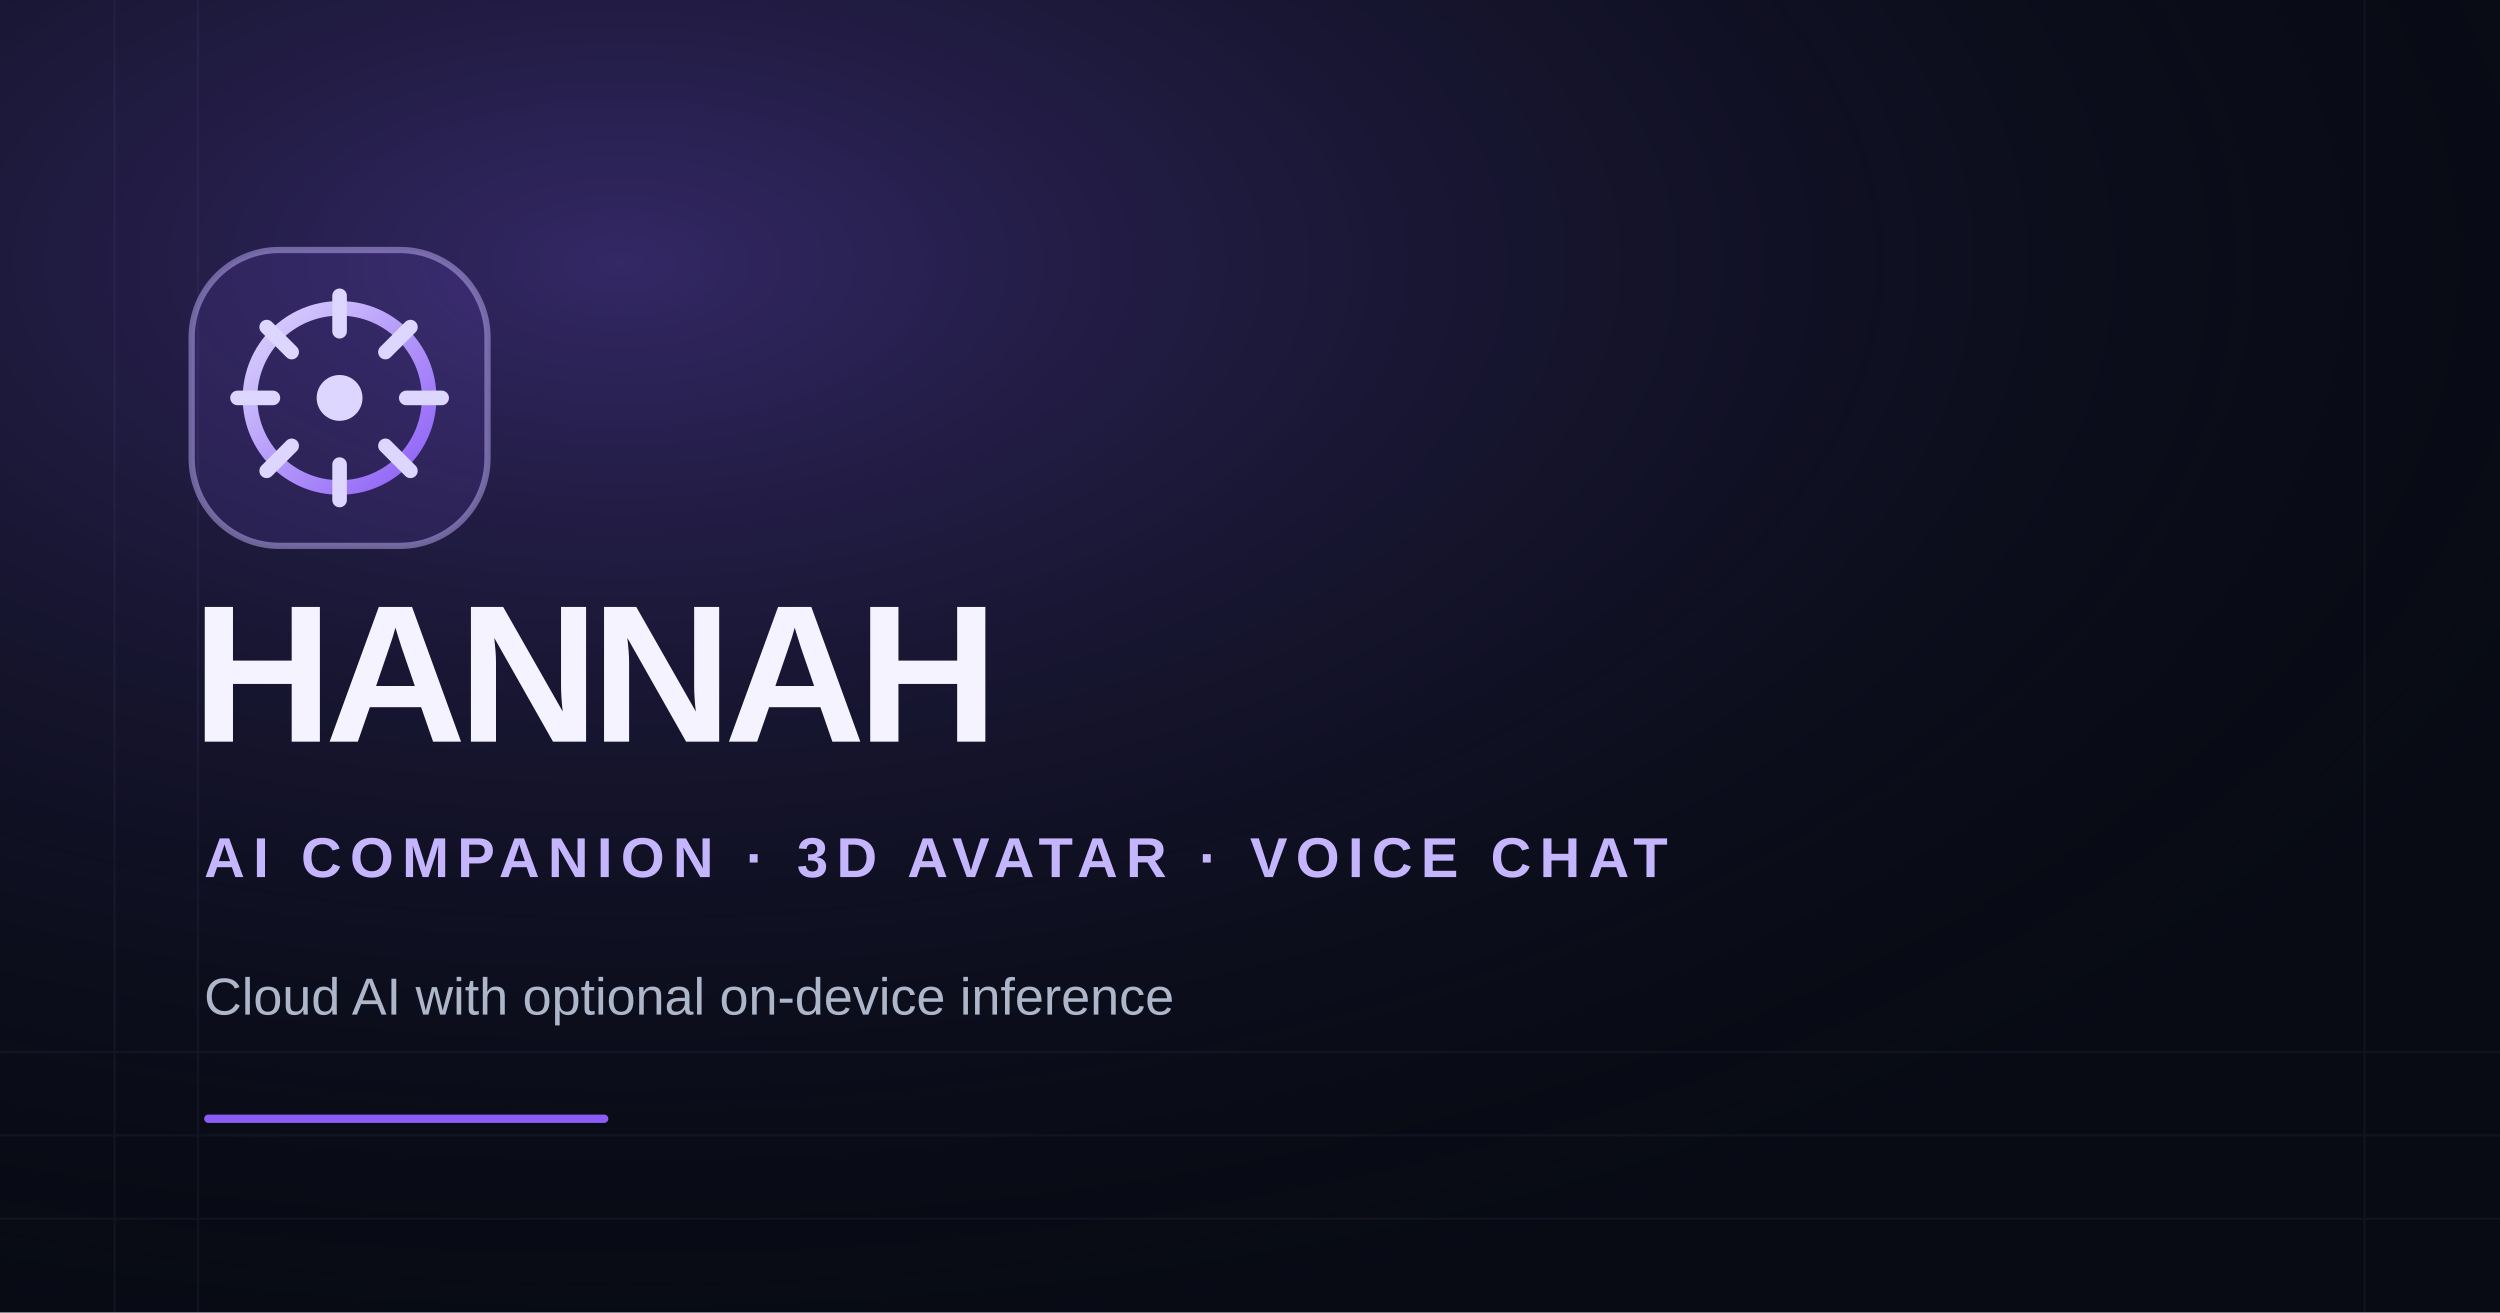
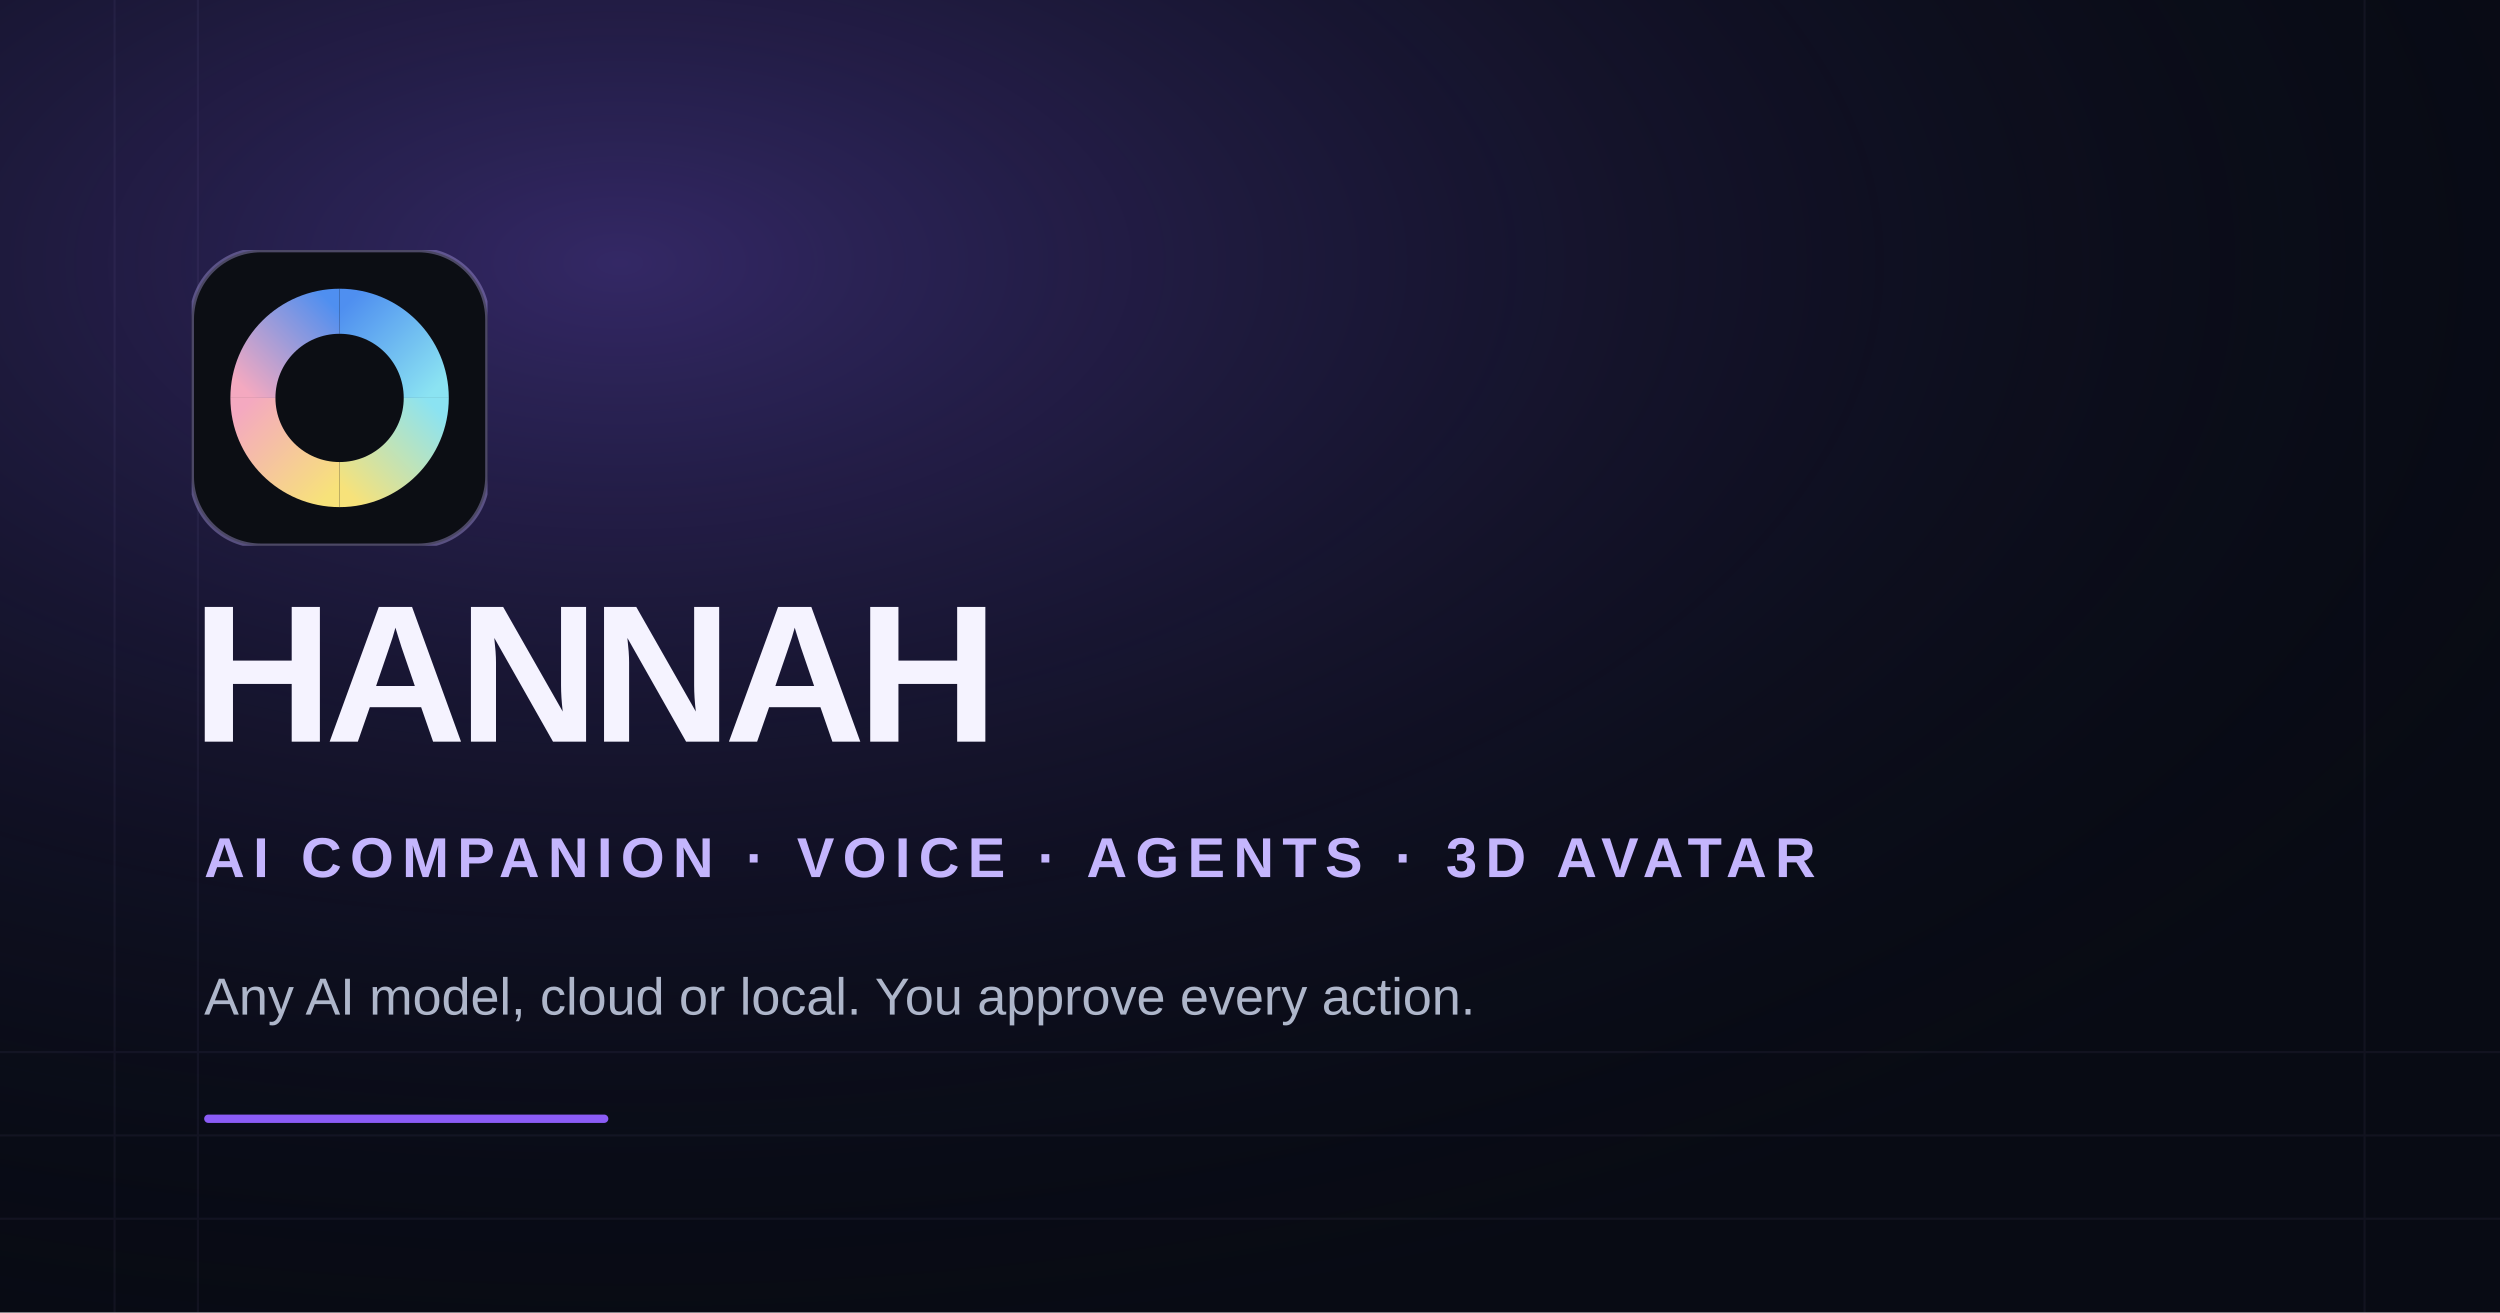
<svg xmlns="http://www.w3.org/2000/svg" width="1200" height="630" viewBox="0 0 1200 630" role="img" aria-labelledby="title description">
  <defs>
    <radialGradient id="glow" cx="25%" cy="20%" r="85%">
      <stop offset="0" stop-color="#5740a8" stop-opacity=".55" />
      <stop offset="1" stop-color="#080b14" stop-opacity="0" />
    </radialGradient>
    <linearGradient id="accent" x1="0" y1="0" x2="1" y2="1">
      <stop offset="0" stop-color="#ddd6fe" />
      <stop offset="1" stop-color="#8b5cf6" />
    </linearGradient>
  </defs>
  <rect width="1200" height="630" fill="#080b14" />
  <rect width="1200" height="630" fill="url(#glow)" />
  <path d="M0 505h1200M0 545h1200M0 585h1200M55 0v630M95 0v630M1135 0v630" stroke="#c4b5fd" stroke-opacity=".055" />
-   <rect x="92" y="120" width="142" height="142" rx="42" fill="#8b5cf6" fill-opacity=".12" stroke="#c4b5fd" stroke-opacity=".48" stroke-width="3" />
-   <circle cx="163" cy="191" r="43" fill="none" stroke="url(#accent)" stroke-width="7" />
-   <path d="M163 142v17m0 64v17m49-49h-17m-64 0h-17m83-34-12 12m-45 45-12 12m69 0-12-12m-45-45-12-12" fill="none" stroke="#ddd6fe" stroke-linecap="round" stroke-width="7" />
-   <circle cx="163" cy="191" r="11" fill="#ddd6fe" />
+   <svg x="92" y="120" width="142" height="142" viewBox="0 0 512 512">
+     <defs>
+       <linearGradient id="ring-a" gradientUnits="userSpaceOnUse" x1="256" y1="106" x2="406" y2="256">
+         <stop offset="0" stop-color="#4f8ff0" />
+         <stop offset="1" stop-color="#8be3f2" />
+       </linearGradient>
+       <linearGradient id="ring-b" gradientUnits="userSpaceOnUse" x1="406" y1="256" x2="256" y2="406">
+         <stop offset="0" stop-color="#8be3f2" />
+         <stop offset="1" stop-color="#f7e27a" />
+       </linearGradient>
+       <linearGradient id="ring-c" gradientUnits="userSpaceOnUse" x1="256" y1="406" x2="106" y2="256">
+         <stop offset="0" stop-color="#f7e27a" />
+         <stop offset="1" stop-color="#f4a9c0" />
+       </linearGradient>
+       <linearGradient id="ring-d" gradientUnits="userSpaceOnUse" x1="106" y1="256" x2="256" y2="106">
+         <stop offset="0" stop-color="#f4a9c0" />
+         <stop offset="1" stop-color="#4f8ff0" />
+       </linearGradient>
+     </defs>
+     <rect width="512" height="512" rx="120" fill="#0c0e14" stroke="#c4b5fd" stroke-opacity=".35" stroke-width="8" />
+     <g fill="none" stroke-width="78">
+       <path d="M256 106a150 150 0 0 1 150 150" stroke="url(#ring-a)" />
+       <path d="M406 256a150 150 0 0 1-150 150" stroke="url(#ring-b)" />
+       <path d="M256 406a150 150 0 0 1-150-150" stroke="url(#ring-c)" />
+       <path d="M106 256a150 150 0 0 1 150-150" stroke="url(#ring-d)" />
+     </g>
+   </svg>
  <text x="92" y="356" fill="#f5f3ff" font-family="Arial, Helvetica, sans-serif" font-size="94" font-weight="700" letter-spacing="-4">HANNAH</text>
-   <text x="98" y="421" fill="#c4b5fd" font-family="Arial, Helvetica, sans-serif" font-size="27" font-weight="600" letter-spacing="4">AI COMPANION · 3D AVATAR · VOICE CHAT</text>
-   <text x="98" y="487" fill="#aeb6ca" font-family="Arial, Helvetica, sans-serif" font-size="25">Cloud AI with optional on-device inference</text>
+   <text x="98" y="421" fill="#c4b5fd" font-family="Arial, Helvetica, sans-serif" font-size="27" font-weight="600" letter-spacing="4">AI COMPANION · VOICE · AGENTS · 3D AVATAR</text>
+   <text x="98" y="487" fill="#aeb6ca" font-family="Arial, Helvetica, sans-serif" font-size="25">Any AI model, cloud or local. You approve every action.</text>
  <rect x="98" y="535" width="194" height="4" rx="2" fill="#8b5cf6" />
</svg>
